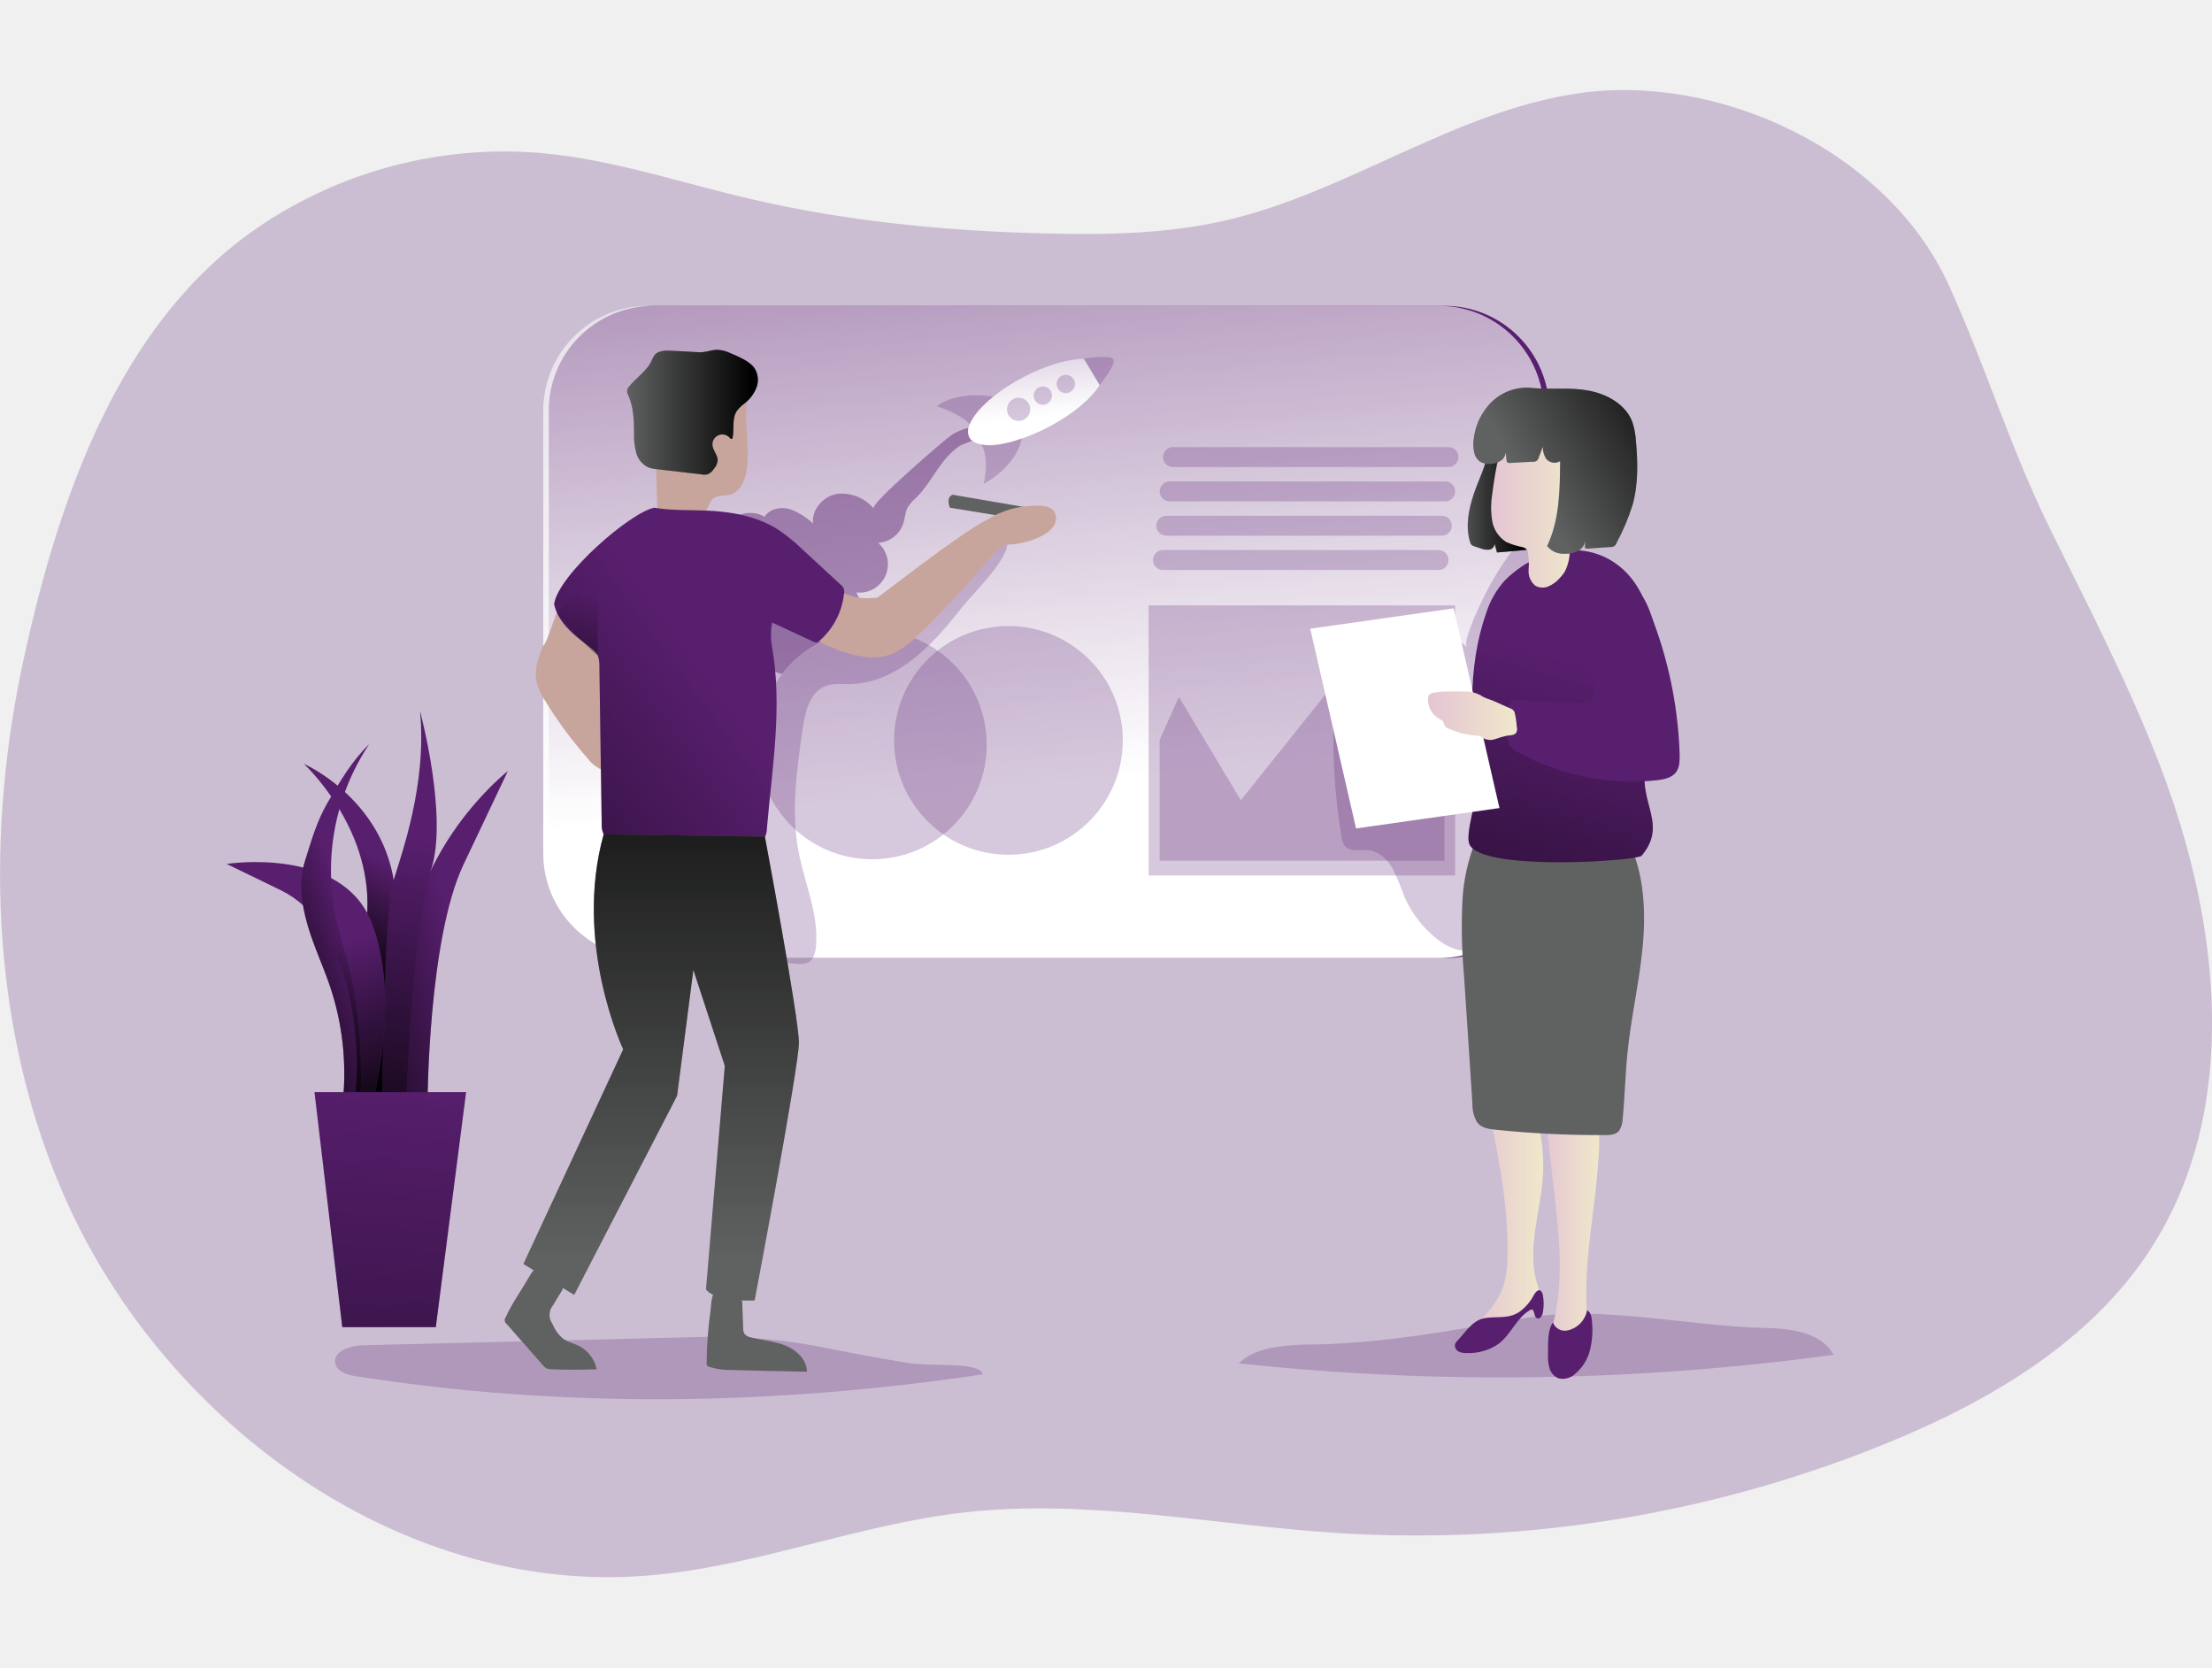
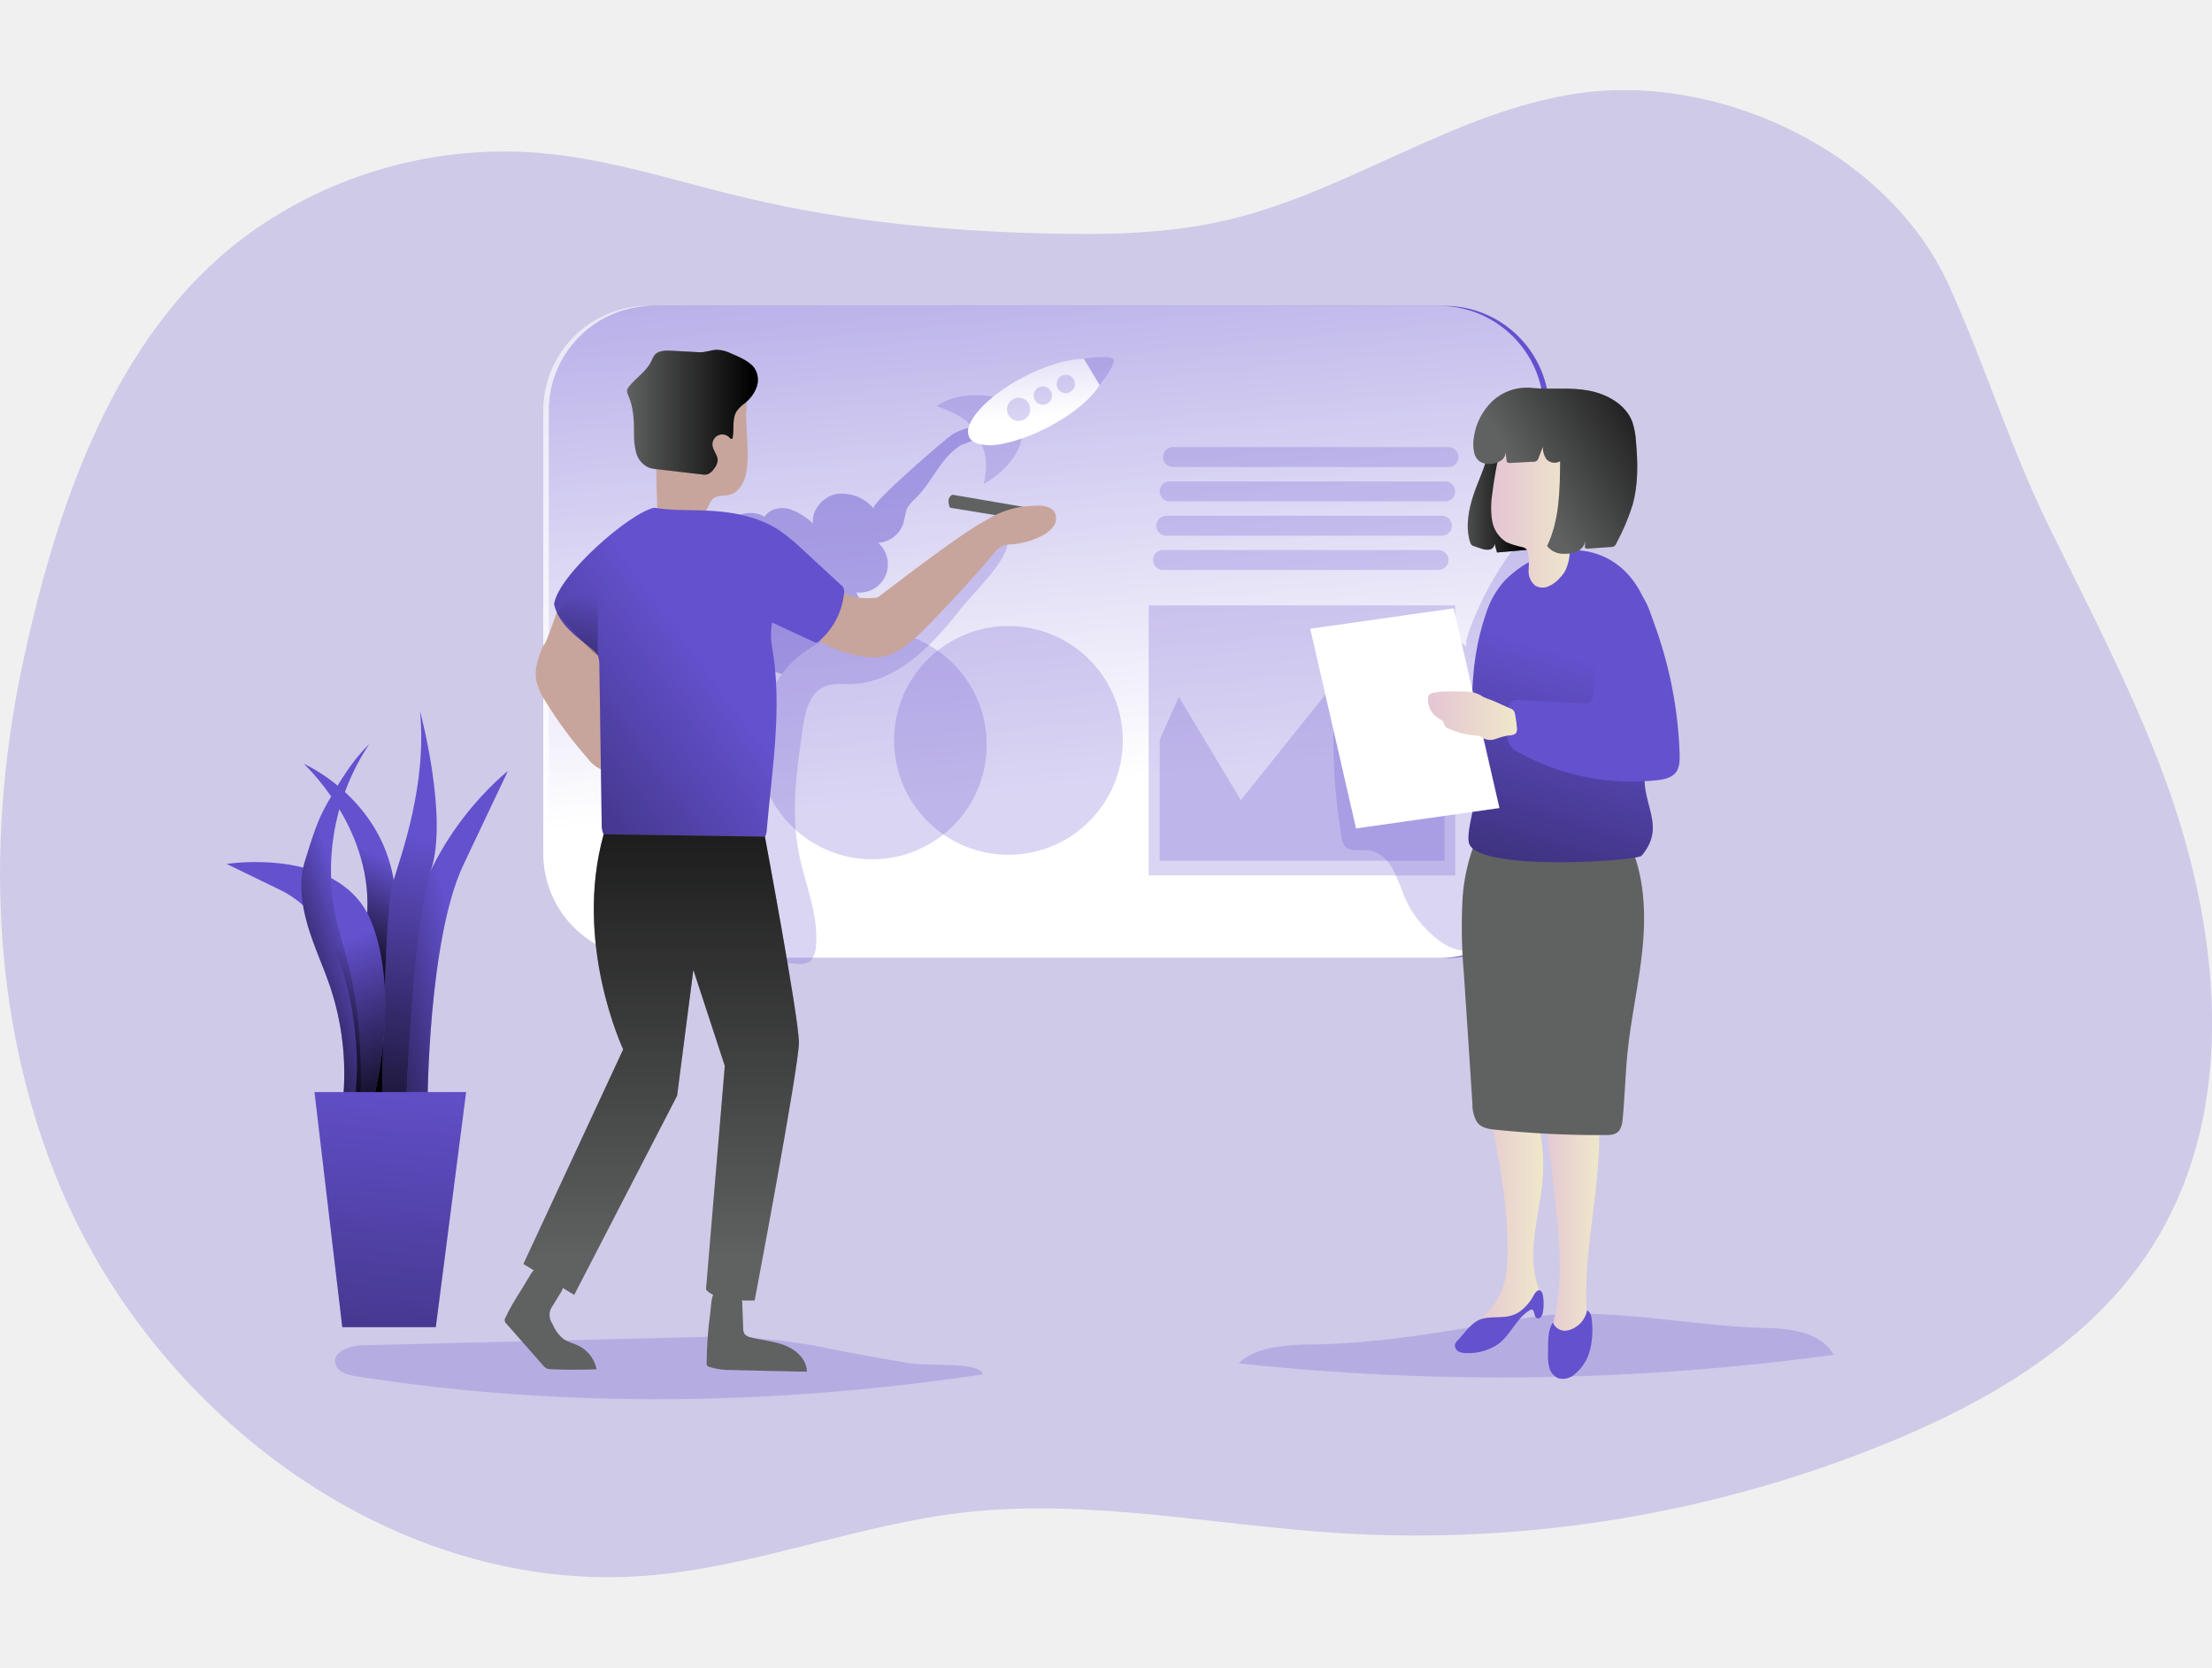
<svg xmlns="http://www.w3.org/2000/svg" xmlns:xlink="http://www.w3.org/1999/xlink" id="Layer_1" data-name="Layer 1" viewBox="0 0 536 360.29" width="406" height="306" class="illustration styles_illustrationTablet__1DWOa">
  <defs>
    <linearGradient id="linear-gradient" x1="230.47" y1="-107.85" x2="257.65" y2="182.48" gradientUnits="userSpaceOnUse">
      <stop offset="0" stop-color="#fff" stop-opacity="0" />
      <stop offset="0.95" stop-color="#fff" />
    </linearGradient>
    <linearGradient id="linear-gradient-2" x1="164.91" y1="144.67" x2="196.63" y2="144.67" gradientUnits="userSpaceOnUse">
      <stop offset="0" stop-color="#010101" stop-opacity="0" />
      <stop offset="0.95" stop-color="#010101" />
    </linearGradient>
    <linearGradient id="linear-gradient-3" x1="185.22" y1="206.87" x2="66.42" y2="293.75" xlink:href="#linear-gradient-2" />
    <linearGradient id="linear-gradient-4" x1="173.2" y1="349.7" x2="173.2" y2="197.38" xlink:href="#linear-gradient-2" />
    <linearGradient id="linear-gradient-5" x1="260.94" y1="116.62" x2="263.85" y2="147.69" xlink:href="#linear-gradient" />
    <linearGradient id="linear-gradient-6" x1="153.01" y1="188.74" x2="152.83" y2="243.26" xlink:href="#linear-gradient-2" />
    <linearGradient id="linear-gradient-7" x1="369.31" y1="335.34" x2="386.97" y2="335.34" gradientUnits="userSpaceOnUse">
      <stop offset="0" stop-color="#e4c5d5" />
      <stop offset="0.42" stop-color="#e9d3cf" />
      <stop offset="1" stop-color="#efe8ca" />
    </linearGradient>
    <linearGradient id="linear-gradient-8" x1="386.23" y1="335.1" x2="400.52" y2="335.1" xlink:href="#linear-gradient-7" />
    <linearGradient id="linear-gradient-9" x1="365.48" y1="163.76" x2="382.5" y2="163.76" xlink:href="#linear-gradient-2" />
    <linearGradient id="linear-gradient-10" x1="398.03" y1="204.55" x2="355.49" y2="343.99" xlink:href="#linear-gradient-2" />
    <linearGradient id="linear-gradient-11" x1="374.29" y1="167.66" x2="395.15" y2="167.66" xlink:href="#linear-gradient-7" />
    <linearGradient id="linear-gradient-12" x1="383.49" y1="162.9" x2="423.4" y2="138.78" gradientUnits="userSpaceOnUse">
      <stop offset="0" stop-color="#010101" stop-opacity="0" />
      <stop offset="0.47" stop-color="#010101" stop-opacity="0.47" />
      <stop offset="0.95" stop-color="#010101" />
    </linearGradient>
    <linearGradient id="linear-gradient-13" x1="358.97" y1="218.12" x2="380.59" y2="218.12" xlink:href="#linear-gradient-7" />
    <linearGradient id="linear-gradient-14" x1="106.81" y1="253.09" x2="93.4" y2="280.8" xlink:href="#linear-gradient-2" />
    <linearGradient id="linear-gradient-15" x1="124.05" y1="272.47" x2="79.71" y2="284.99" xlink:href="#linear-gradient-2" />
    <linearGradient id="linear-gradient-16" x1="116.46" y1="247.59" x2="98.49" y2="340.11" xlink:href="#linear-gradient-2" />
    <linearGradient id="linear-gradient-17" x1="90.69" y1="274.78" x2="108.38" y2="321.08" xlink:href="#linear-gradient-2" />
    <linearGradient id="linear-gradient-18" x1="98.94" y1="269.21" x2="71.32" y2="279.27" xlink:href="#linear-gradient-2" />
    <linearGradient id="linear-gradient-19" x1="95.27" y1="234.85" x2="75.24" y2="462.97" xlink:href="#linear-gradient-2" />
  </defs>
-   <path d="M158.42,83.94a130.37,130.37,0,0,0-14.86-2.16,106.07,106.07,0,0,0-68.2,18.15c-33.49,23-48,65.3-56.39,103.38-9.47,42.75-8.47,88.62,8.76,129.34C51.29,388.34,109,431.17,169.3,426.54c26.25-2,51.24-12.39,77.41-15.35,30.06-3.4,60.26,3.08,90.45,5a302.14,302.14,0,0,0,133.33-21.88c24.86-10.19,49.25-24.57,63.78-47.17C556,313.31,551,268.53,536.66,230.94c-7.61-20-17.54-39.06-27-58.26s-15.72-39.76-24.52-59c-14.74-32.22-55.39-51.24-89.53-46.35-30.09,4.3-55.93,23.94-85.54,30.8-14.06,3.25-28.63,3.54-43.06,3.2-24.48-.57-49-2.91-72.83-8.54C182.23,90,170.43,86.33,158.42,83.94Z" transform="translate(-12.99 -66.59)" fill="#591F6F" opacity="0.24" style="isolation: isolate;" />
-   <path d="M328.57,370.53c-5.49.28-11.47.76-15.45,4.54A593.33,593.33,0,0,0,457.28,373c-3-5.57-10.57-6.38-16.92-6.52-18-.4-39.11-5.45-56.85-2.52C365.16,367,347.19,370.53,328.57,370.53Z" transform="translate(-12.99 -66.59)" fill="#591F6F" opacity="0.24" style="isolation: isolate;" />
-   <path d="M100.8,370.69c-3,.07-7.19,1.45-6.57,4.42.43,2,2.91,2.76,5,3.08,50.21,7.92,101.63,7.08,151.91-.45-.63-3.16-12.79-1.87-18-2.74-6.4-1.07-12.8-2.19-19.16-3.5a135.63,135.63,0,0,0-32.85-2.78Z" transform="translate(-12.99 -66.59)" fill="#591F6F" opacity="0.24" style="isolation: isolate;" />
-   <rect x="132.98" y="52.26" width="242.42" height="158.04" rx="25.38" fill="#591F6F" />
+   <path d="M158.42,83.94a130.37,130.37,0,0,0-14.86-2.16,106.07,106.07,0,0,0-68.2,18.15c-33.49,23-48,65.3-56.39,103.38-9.47,42.75-8.47,88.62,8.76,129.34C51.29,388.34,109,431.17,169.3,426.54c26.25-2,51.24-12.39,77.41-15.35,30.06-3.4,60.26,3.08,90.45,5a302.14,302.14,0,0,0,133.33-21.88c24.86-10.19,49.25-24.57,63.78-47.17C556,313.31,551,268.53,536.66,230.94c-7.61-20-17.54-39.06-27-58.26s-15.72-39.76-24.52-59c-14.74-32.22-55.39-51.24-89.53-46.35-30.09,4.3-55.93,23.94-85.54,30.8-14.06,3.25-28.63,3.54-43.06,3.2-24.48-.57-49-2.91-72.83-8.54C182.23,90,170.43,86.33,158.42,83.94Z" transform="translate(-12.99 -66.59)" fill="#6451CE" opacity="0.24" style="isolation: isolate;" />
+   <path d="M328.57,370.53c-5.49.28-11.47.76-15.45,4.54A593.33,593.33,0,0,0,457.28,373c-3-5.57-10.57-6.38-16.92-6.52-18-.4-39.11-5.45-56.85-2.52C365.16,367,347.19,370.53,328.57,370.53Z" transform="translate(-12.99 -66.59)" fill="#6451CE" opacity="0.24" style="isolation: isolate;" />
+   <path d="M100.8,370.69c-3,.07-7.19,1.45-6.57,4.42.43,2,2.91,2.76,5,3.08,50.21,7.92,101.63,7.08,151.91-.45-.63-3.16-12.79-1.87-18-2.74-6.4-1.07-12.8-2.19-19.16-3.5a135.63,135.63,0,0,0-32.85-2.78Z" transform="translate(-12.99 -66.59)" fill="#6451CE" opacity="0.24" style="isolation: isolate;" />
+   <rect x="132.98" y="52.26" width="242.42" height="158.04" rx="25.38" fill="#6451CE" />
  <rect x="131.64" y="52.26" width="242.42" height="158.04" rx="25.38" fill="url(#linear-gradient)" />
-   <path d="M252.08,225.12a27.74,27.74,0,1,1-29.19-27.62,10.69,10.69,0,0,1,1.49-.07A27.7,27.7,0,0,1,252.08,225.12Z" transform="translate(-12.99 -66.59)" fill="#591F6F" opacity="0.24" style="isolation: isolate;" />
-   <path d="M250.13,150.53c-.22.76-3.77,1.71-4.68,2.29a17.74,17.74,0,0,0-4.08,4c-2.17,2.86-3.88,6.06-6.44,8.58a9.92,9.92,0,0,0-1.94,2.2c-.69,1.19-.69,2.63-1.1,3.93a6.93,6.93,0,0,1-6.1,4.76,6.87,6.87,0,0,1-5.3,12,21.21,21.21,0,0,1,2.4,9.14,27.65,27.65,0,0,0-20.41,10.63,6.41,6.41,0,0,1-4.16-3.08c-2.21,2-5.75.72-8.07-1.11-8.39-6.51-10.75-19.58-5.15-28.61,2.75-4.5,8.65-8,13.15-5.3,1.18-1.9,3.84-2.47,6-1.9A15.73,15.73,0,0,1,210,171.6c-.42-3.32,2.4-6.52,5.68-7.17a10.07,10.07,0,0,1,9,3.51c-.92-1.07,17.25-16.72,19.16-18C244.91,149.27,251.39,146.22,250.13,150.53Z" transform="translate(-12.99 -66.59)" fill="#591F6F" opacity="0.45" style="isolation: isolate;" />
-   <path d="M246,192c-6.93,8.92-15.69,18.29-27,18.49-2.07,0-4.23-.24-6.15.56-3.69,1.54-4.76,6.16-5.34,10.13-1.45,10-2.89,20.15-1,30,1.47,7.68,4.93,15.16,4.2,22.94-.14,1.43-.53,3-1.76,3.76a5.21,5.21,0,0,1-3.11.37l-17.32-1.52a7.45,7.45,0,0,1-4.08-1.17,7.16,7.16,0,0,1-2-3.41c-7-19.91-5.32-41.66-3.58-62.68.38-4.63.78-9.34,2.48-13.67s4.89-8.29,9.29-9.78c10-3.39,19.67,6.92,30.24,7.33,11,.42,18.69-9.26,26.56-15.43,2.63-2.07,9.09-8.28,9.67-1.93C257.52,180.21,248.52,188.81,246,192Z" transform="translate(-12.99 -66.59)" fill="#591F6F" opacity="0.24" style="isolation: isolate;" />
-   <circle cx="244.36" cy="157.55" r="27.71" fill="#591F6F" opacity="0.24" style="isolation: isolate;" />
+   <path d="M252.08,225.12a27.74,27.74,0,1,1-29.19-27.62,10.69,10.69,0,0,1,1.49-.07A27.7,27.7,0,0,1,252.08,225.12Z" transform="translate(-12.99 -66.59)" fill="#6451CE" opacity="0.24" style="isolation: isolate;" />
+   <path d="M250.13,150.53c-.22.76-3.77,1.71-4.68,2.29a17.74,17.74,0,0,0-4.08,4c-2.17,2.86-3.88,6.06-6.44,8.58a9.92,9.92,0,0,0-1.94,2.2c-.69,1.19-.69,2.63-1.1,3.93a6.93,6.93,0,0,1-6.1,4.76,6.87,6.87,0,0,1-5.3,12,21.21,21.21,0,0,1,2.4,9.14,27.65,27.65,0,0,0-20.41,10.63,6.41,6.41,0,0,1-4.16-3.08c-2.21,2-5.75.72-8.07-1.11-8.39-6.51-10.75-19.58-5.15-28.61,2.75-4.5,8.65-8,13.15-5.3,1.18-1.9,3.84-2.47,6-1.9A15.73,15.73,0,0,1,210,171.6c-.42-3.32,2.4-6.52,5.68-7.17a10.07,10.07,0,0,1,9,3.51c-.92-1.07,17.25-16.72,19.16-18C244.91,149.27,251.39,146.22,250.13,150.53Z" transform="translate(-12.99 -66.59)" fill="#6451CE" opacity="0.45" style="isolation: isolate;" />
+   <path d="M246,192c-6.93,8.92-15.69,18.29-27,18.49-2.07,0-4.23-.24-6.15.56-3.69,1.54-4.76,6.16-5.34,10.13-1.45,10-2.89,20.15-1,30,1.47,7.68,4.93,15.16,4.2,22.94-.14,1.43-.53,3-1.76,3.76a5.21,5.21,0,0,1-3.11.37l-17.32-1.52a7.45,7.45,0,0,1-4.08-1.17,7.16,7.16,0,0,1-2-3.41c-7-19.91-5.32-41.66-3.58-62.68.38-4.63.78-9.34,2.48-13.67s4.89-8.29,9.29-9.78c10-3.39,19.67,6.92,30.24,7.33,11,.42,18.69-9.26,26.56-15.43,2.63-2.07,9.09-8.28,9.67-1.93C257.52,180.21,248.52,188.81,246,192Z" transform="translate(-12.99 -66.59)" fill="#6451CE" opacity="0.24" style="isolation: isolate;" />
+   <circle cx="244.36" cy="157.55" r="27.71" fill="#6451CE" opacity="0.24" style="isolation: isolate;" />
  <path d="M144.58,201.18c-1.07,2.69-2.16,5.54-1.66,8.39a14.44,14.44,0,0,0,2.19,5,99.35,99.35,0,0,0,10.29,13.95,8.39,8.39,0,0,0,3.95,2.94,152.89,152.89,0,0,0,1.05-32,6,6,0,0,0-.65-2.77,6.25,6.25,0,0,0-2.89-2.11c-2.65-1.24-5.29-2.69-8-3.69C148.06,191.89,145.4,201.18,144.58,201.18Z" transform="translate(-12.99 -66.59)" fill="#c8a59c" />
  <path d="M254.25,169.57l-11.06-1.81s-1.14-2.35.6-3.15l17.5,3Z" transform="translate(-12.99 -66.59)" fill="#606161" />
  <path d="M220.48,189.48a19.43,19.43,0,0,0,5.05.07c.65-.26,19.57-15.28,26.82-19a21.7,21.7,0,0,1,11.15-3.25c1.82-.12,4-.06,5,1.49a3.3,3.3,0,0,1-.23,3.48,7.19,7.19,0,0,1-2.82,2.29,18.9,18.9,0,0,1-7.45,2.09,6.49,6.49,0,0,0-2,.3,5.61,5.61,0,0,0-2.09,1.79q-8.05,9.53-16.85,18.37c-3.13,3.14-6.67,6.38-11.08,6.88a15.75,15.75,0,0,1-4.74-.31,33.34,33.34,0,0,1-8.74-3,4.17,4.17,0,0,1-1.55-1.16,3.88,3.88,0,0,1-.57-2.37,12.18,12.18,0,0,1,2.83-7.54C215.53,186.85,217.51,188.83,220.48,189.48Z" transform="translate(-12.99 -66.59)" fill="#c8a59c" />
  <path d="M194.09,152.36a29.3,29.3,0,0,1-.26,6.88c-.45,2.32-1.75,4.78-4,5.38-1.34.35-2.91,0-4,.91-.82.67-1.05,1.8-1.6,2.71a5.7,5.7,0,0,1-4.74,2.42,16.38,16.38,0,0,1-5.42-1.07,2.93,2.93,0,0,1-1.23-.62,3,3,0,0,1-.62-2.08q-.31-8.55-.24-17.12a11.62,11.62,0,0,1,.76-4.84,9.77,9.77,0,0,1,4.58-4.09A28.68,28.68,0,0,1,186,138c2.79-.45,7.43-.19,7.94,3.41a30.65,30.65,0,0,1-.18,3.94C193.81,147.66,194,150,194.09,152.36Z" transform="translate(-12.99 -66.59)" fill="#c8a59c" />
  <path d="M195.78,133.91a5.19,5.19,0,0,1,.56,4.6,8.87,8.87,0,0,1-2.8,3.86,10,10,0,0,0-2,1.92c-1.21,1.81-.63,4.23-1,6.39,0,.17-.1.38-.28.41s-.31-.12-.43-.26a2.4,2.4,0,0,0-4.2,1.84c.14,1.3,1.31,2.37,1.26,3.68a3.82,3.82,0,0,1-.92,2,3.36,3.36,0,0,1-1.53,1.32,3.66,3.66,0,0,1-1.58,0l-10.8-1.25a7.77,7.77,0,0,1-1.79-.35,5.47,5.47,0,0,1-3.13-3.62,17.24,17.24,0,0,1-.52-4.92c0-3-.14-6.16-1.37-8.94a2.44,2.44,0,0,1-.32-1.3,2,2,0,0,1,.43-.82c1.71-2.21,4.31-3.73,5.48-6.26a7.55,7.55,0,0,1,.69-1.36c.9-1.19,2.65-1.21,4.14-1.13l6.67.37c1.53.08,2.72-.49,4.18-.59a7.62,7.62,0,0,1,3.14.68C191.66,131.06,194.48,132.12,195.78,133.91Z" transform="translate(-12.99 -66.59)" fill="#606161" />
  <path d="M195.78,133.91a5.19,5.19,0,0,1,.56,4.6,8.87,8.87,0,0,1-2.8,3.86,10,10,0,0,0-2,1.92c-1.21,1.81-.63,4.23-1,6.39,0,.17-.1.38-.28.41s-.31-.12-.43-.26a2.4,2.4,0,0,0-4.2,1.84c.14,1.3,1.31,2.37,1.26,3.68a3.82,3.82,0,0,1-.92,2,3.36,3.36,0,0,1-1.53,1.32,3.66,3.66,0,0,1-1.58,0l-10.8-1.25a7.77,7.77,0,0,1-1.79-.35,5.47,5.47,0,0,1-3.13-3.62,17.24,17.24,0,0,1-.52-4.92c0-3-.14-6.16-1.37-8.94a2.44,2.44,0,0,1-.32-1.3,2,2,0,0,1,.43-.82c1.71-2.21,4.31-3.73,5.48-6.26a7.55,7.55,0,0,1,.69-1.36c.9-1.19,2.65-1.21,4.14-1.13l6.67.37c1.53.08,2.72-.49,4.18-.59a7.62,7.62,0,0,1,3.14.68C191.66,131.06,194.48,132.12,195.78,133.91Z" transform="translate(-12.99 -66.59)" fill="url(#linear-gradient-2)" />
-   <path d="M171.55,167.76c4,.7,8.2.52,12.3.68,6.22.23,12.61,1.33,17.83,4.71a45.63,45.63,0,0,1,5.95,4.89l9,8.31a2.12,2.12,0,0,1,.88,2.25A17.73,17.73,0,0,1,211.59,200a1.38,1.38,0,0,1-.73.41,1.6,1.6,0,0,1-.79-.2l-10-4.64a17.23,17.23,0,0,0,0,5.95c2.57,14.43,0,29.46-1.26,44.06a4.51,4.51,0,0,1-.45,1.92,4.19,4.19,0,0,1-1.66,1.43c-5.63,3.15-12.4,3.28-18.85,3.24-6,0-12.35-.3-17.17-3.8a4.77,4.77,0,0,1-1.43-1.47,5.62,5.62,0,0,1-.46-2.61l-.56-38.05a7.21,7.21,0,0,0-.37-2.66c-.89-2.22-9.17-5.68-10.6-12.47C148.27,184,165.82,168.81,171.55,167.76Z" transform="translate(-12.99 -66.59)" fill="#591F6F" />
+   <path d="M171.55,167.76c4,.7,8.2.52,12.3.68,6.22.23,12.61,1.33,17.83,4.71a45.63,45.63,0,0,1,5.95,4.89l9,8.31a2.12,2.12,0,0,1,.88,2.25A17.73,17.73,0,0,1,211.59,200a1.38,1.38,0,0,1-.73.41,1.6,1.6,0,0,1-.79-.2l-10-4.64a17.23,17.23,0,0,0,0,5.95c2.57,14.43,0,29.46-1.26,44.06a4.51,4.51,0,0,1-.45,1.92,4.19,4.19,0,0,1-1.66,1.43c-5.63,3.15-12.4,3.28-18.85,3.24-6,0-12.35-.3-17.17-3.8a4.77,4.77,0,0,1-1.43-1.47,5.62,5.62,0,0,1-.46-2.61l-.56-38.05a7.21,7.21,0,0,0-.37-2.66c-.89-2.22-9.17-5.68-10.6-12.47C148.27,184,165.82,168.81,171.55,167.76Z" transform="translate(-12.99 -66.59)" fill="#6451CE" />
  <path d="M171.55,167.76c4,.7,8.2.52,12.3.68,6.22.23,12.61,1.33,17.83,4.71a45.63,45.63,0,0,1,5.95,4.89l9,8.31a2.12,2.12,0,0,1,.88,2.25A17.73,17.73,0,0,1,211.59,200a1.38,1.38,0,0,1-.73.41,1.6,1.6,0,0,1-.79-.2l-10-4.64a17.23,17.23,0,0,0,0,5.95c2.57,14.43,0,29.46-1.26,44.06a4.51,4.51,0,0,1-.45,1.92,4.19,4.19,0,0,1-1.66,1.43c-5.63,3.15-12.4,3.28-18.85,3.24-6,0-12.35-.3-17.17-3.8a4.77,4.77,0,0,1-1.43-1.47,5.62,5.62,0,0,1-.46-2.61l-.56-38.05a7.21,7.21,0,0,0-.37-2.66c-.89-2.22-9.17-5.68-10.6-12.47C148.27,184,165.82,168.81,171.55,167.76Z" transform="translate(-12.99 -66.59)" fill="url(#linear-gradient-3)" />
  <path d="M198.33,247.46s8.25,44,8.25,49.89-10.72,62.48-10.72,62.48-9.39.54-11.8-2.68L188.62,303,181,279.74l-3.93,30.48-24.94,48.27L139.81,351,164,299s-12.13-25.63-4.73-52.1Z" transform="translate(-12.99 -66.59)" fill="#606161" />
  <path d="M198.33,247.46s8.25,44,8.25,49.89-10.72,62.48-10.72,62.48-9.39.54-11.8-2.68L188.62,303,181,279.74l-3.93,30.48-24.94,48.27L139.81,351,164,299s-12.13-25.63-4.73-52.1Z" transform="translate(-12.99 -66.59)" fill="url(#linear-gradient-4)" />
  <path d="M184.22,375.13a.89.89,0,0,0,.07.43.81.81,0,0,0,.48.34,16.89,16.89,0,0,0,5.54.79q9.09.24,18.2.41c0-2.9-2.5-5.25-5.19-6.33s-5.64-1.26-8.44-2a2.51,2.51,0,0,1-1.48-.82,2.64,2.64,0,0,1-.32-1.39l-.22-5.73a2.58,2.58,0,0,0-.63-1.92,2.54,2.54,0,0,0-.88-.41c-1.11-.33-3.95-1.52-5-.81s-1.05,3.62-1.21,4.82A95,95,0,0,0,184.22,375.13Z" transform="translate(-12.99 -66.59)" fill="#606161" />
  <path d="M135.54,363.88a1.15,1.15,0,0,0,.22,1.66l8.79,10a2.8,2.8,0,0,0,.84.74,3,3,0,0,0,1.22.23c3.64.15,7.3.14,10.94,0a8.1,8.1,0,0,0-4.21-5.62c-1.37-.7-3-1-4.16-2a9.42,9.42,0,0,1-2.35-3.43A3.65,3.65,0,0,1,147,361l1.81-3a2.62,2.62,0,0,0,.5-2.34,2.52,2.52,0,0,0-1.11-1c-1.26-.74-3-2.25-4.44-2.52s-2,1.08-2.74,2.29C139.25,357.5,137,360.61,135.54,363.88Z" transform="translate(-12.99 -66.59)" fill="#606161" />
-   <rect x="281.81" y="86.49" width="71.6" height="4.83" rx="2.41" fill="#591F6F" opacity="0.24" style="isolation: isolate;" />
-   <rect x="281.01" y="94.8" width="71.6" height="4.83" rx="2.41" fill="#591F6F" opacity="0.24" style="isolation: isolate;" />
-   <rect x="280.2" y="103.12" width="71.6" height="4.83" rx="2.41" fill="#591F6F" opacity="0.24" style="isolation: isolate;" />
-   <rect x="279.4" y="111.43" width="71.6" height="4.83" rx="2.41" fill="#591F6F" opacity="0.24" style="isolation: isolate;" />
-   <rect x="278.33" y="124.84" width="74.28" height="65.43" fill="#591F6F" opacity="0.24" style="isolation: isolate;" />
-   <polygon points="285.66 147.01 300.67 172.03 324.99 141.64 335.36 156.3 350.02 132.35 350.02 186.69 281.01 186.69 281.01 157.38 285.66 147.01" fill="#591F6F" opacity="0.24" style="isolation: isolate;" />
-   <path d="M368.48,201.54c-3.43-3.24-8.71-3.95-13.27-2.76s-8.52,4.05-12,7.22a22.31,22.31,0,0,0-5.29,6.45c-1.63,3.3-1.82,7.12-1.84,10.8a142.27,142.27,0,0,0,2,24.3,4.54,4.54,0,0,0,.75,2.14c1.28,1.59,3.78.85,5.81,1.07,2.46.27,4.47,2.16,5.72,4.3a59.42,59.42,0,0,1,2.88,6.83,26.56,26.56,0,0,0,8.53,10.81c2.7,2,6.67,3.43,9.27,1.28a8.31,8.31,0,0,0,2-3c12.4-27.05,2.2-59.61,11.13-88,.56-1.78,4.64-10.12,2-11.37-2-.9-5.05,4.27-5.91,5.43a75.65,75.65,0,0,0-7,10.92C372.44,189.47,367.11,200.25,368.48,201.54Z" transform="translate(-12.99 -66.59)" fill="#591F6F" opacity="0.24" style="isolation: isolate;" />
+   <rect x="281.81" y="86.49" width="71.6" height="4.83" rx="2.41" fill="#6451CE" opacity="0.24" style="isolation: isolate;" />
+   <rect x="281.01" y="94.8" width="71.6" height="4.83" rx="2.41" fill="#6451CE" opacity="0.24" style="isolation: isolate;" />
+   <rect x="280.2" y="103.12" width="71.6" height="4.83" rx="2.41" fill="#6451CE" opacity="0.24" style="isolation: isolate;" />
+   <rect x="279.4" y="111.43" width="71.6" height="4.83" rx="2.41" fill="#6451CE" opacity="0.24" style="isolation: isolate;" />
+   <rect x="278.33" y="124.84" width="74.28" height="65.43" fill="#6451CE" opacity="0.24" style="isolation: isolate;" />
+   <polygon points="285.66 147.01 300.67 172.03 324.99 141.64 335.36 156.3 350.02 132.35 350.02 186.69 281.01 186.69 281.01 157.38 285.66 147.01" fill="#6451CE" opacity="0.24" style="isolation: isolate;" />
+   <path d="M368.48,201.54c-3.43-3.24-8.71-3.95-13.27-2.76s-8.52,4.05-12,7.22a22.31,22.31,0,0,0-5.29,6.45c-1.63,3.3-1.82,7.12-1.84,10.8a142.27,142.27,0,0,0,2,24.3,4.54,4.54,0,0,0,.75,2.14c1.28,1.59,3.78.85,5.81,1.07,2.46.27,4.47,2.16,5.72,4.3a59.42,59.42,0,0,1,2.88,6.83,26.56,26.56,0,0,0,8.53,10.81c2.7,2,6.67,3.43,9.27,1.28a8.31,8.31,0,0,0,2-3c12.4-27.05,2.2-59.61,11.13-88,.56-1.78,4.64-10.12,2-11.37-2-.9-5.05,4.27-5.91,5.43a75.65,75.65,0,0,0-7,10.92C372.44,189.47,367.11,200.25,368.48,201.54Z" transform="translate(-12.99 -66.59)" fill="#6451CE" opacity="0.24" style="isolation: isolate;" />
  <path d="M279.43,138.07c-1.94,3.2-6.44,7-12.23,10.06-8.95,4.72-17.6,5.87-19.35,2.55a3.62,3.62,0,0,1,.11-3.12c.8-2,2.82-4.38,5.72-6.71a43.49,43.49,0,0,1,7.2-4.68c5.56-2.94,11-4.5,14.74-4.46Z" transform="translate(-12.99 -66.59)" fill="url(#linear-gradient-5)" />
-   <path d="M253.68,140.85c-2.9,2.33-4.92,4.69-5.72,6.71-2.13-2.52-8-4.42-8-4.42C244.8,139.63,251.85,140.55,253.68,140.85Z" transform="translate(-12.99 -66.59)" fill="#591F6F" opacity="0.24" style="isolation: isolate;" />
-   <path d="M251.34,162s7.84-4,9.26-11.05c0,0-6.66,2.66-9.82,1.44C250.78,152.39,252.88,155.4,251.34,162Z" transform="translate(-12.99 -66.59)" fill="#591F6F" opacity="0.24" style="isolation: isolate;" />
-   <path d="M279.47,138l0,0-3.81-6.36,0,0s6.25-1,7.09.12S279.89,137.5,279.47,138Z" transform="translate(-12.99 -66.59)" fill="#591F6F" opacity="0.24" style="isolation: isolate;" />
-   <circle cx="246.82" cy="77.33" r="2.82" fill="#591F6F" opacity="0.24" style="isolation: isolate;" />
-   <circle cx="252.69" cy="74.01" r="2.22" fill="#591F6F" opacity="0.24" style="isolation: isolate;" />
-   <circle cx="258.26" cy="71.19" r="2.22" fill="#591F6F" opacity="0.24" style="isolation: isolate;" />
+   <path d="M253.68,140.85c-2.9,2.33-4.92,4.69-5.72,6.71-2.13-2.52-8-4.42-8-4.42C244.8,139.63,251.85,140.55,253.68,140.85Z" transform="translate(-12.99 -66.59)" fill="#6451CE" opacity="0.24" style="isolation: isolate;" />
+   <path d="M251.34,162s7.84-4,9.26-11.05c0,0-6.66,2.66-9.82,1.44C250.78,152.39,252.88,155.4,251.34,162Z" transform="translate(-12.99 -66.59)" fill="#6451CE" opacity="0.24" style="isolation: isolate;" />
+   <path d="M279.47,138l0,0-3.81-6.36,0,0s6.25-1,7.09.12S279.89,137.5,279.47,138Z" transform="translate(-12.99 -66.59)" fill="#6451CE" opacity="0.24" style="isolation: isolate;" />
+   <circle cx="246.82" cy="77.33" r="2.82" fill="#6451CE" opacity="0.24" style="isolation: isolate;" />
+   <circle cx="252.69" cy="74.01" r="2.22" fill="#6451CE" opacity="0.24" style="isolation: isolate;" />
+   <circle cx="258.26" cy="71.19" r="2.22" fill="#6451CE" opacity="0.24" style="isolation: isolate;" />
  <path d="M157.83,203.54V185.88s-8.28,3.94-9.71,7.51C148.12,193.39,155.91,202.6,157.83,203.54Z" transform="translate(-12.99 -66.59)" fill="url(#linear-gradient-6)" />
  <path d="M372.57,304.57a8.69,8.69,0,0,0,.16,4.89c2.85,12.52,5.52,25.2,5.58,38,0,3.51-.19,7.11-1.58,10.33A19.69,19.69,0,0,1,371,365c-.91.76-2,1.76-1.68,2.9a2.31,2.31,0,0,0,.85,1.15,5.16,5.16,0,0,0,5.55.53,10.37,10.37,0,0,0,2.55-2.22l6.7-7.29a4.09,4.09,0,0,0,.87-1.24,4.47,4.47,0,0,0-.33-2.88c-2.73-8.58.91-17.76,1.37-26.75.42-8.37-1.95-16.6-4.29-24.65a7.14,7.14,0,0,0-1.09-2.49,4.78,4.78,0,0,0-3.92-1.56,13.9,13.9,0,0,0-4.23,1.05" transform="translate(-12.99 -66.59)" fill="url(#linear-gradient-7)" />
  <path d="M386.34,306.29q1.85,14.47,3.45,29c1.11,10.14,2.12,20.57-.52,30.43-.54,2-1.18,4.42.09,6.1a4,4,0,0,0,5.2.69,6.92,6.92,0,0,0,2.88-4.78,25.53,25.53,0,0,0,0-5.73c-.66-12.23,2.13-24.36,2.88-36.58a52.55,52.55,0,0,0-.64-13.78c-.94-4.6-3.23-11.22-7.54-13.77C386.6,294.56,385.9,302.81,386.34,306.29Z" transform="translate(-12.99 -66.59)" fill="url(#linear-gradient-8)" />
-   <path d="M366.23,369.49a2.51,2.51,0,0,0-.68,1,1.67,1.67,0,0,0,.94,1.75,4.32,4.32,0,0,0,2.08.35,12.66,12.66,0,0,0,7.63-2.3c2.93-2.27,4.3-6.23,7.49-8.1a.77.77,0,0,1,.34-.14c.88-.11.57,1.6,1.32,2.05s1.36-.57,1.5-1.35a11.57,11.57,0,0,0,0-4.23c-.1-.47-.29-1-.76-1.14s-1.06.49-1.35,1a11.7,11.7,0,0,1-3.65,4.27c-2.85,1.83-5.71.88-8.75,1.56C369.7,364.86,368,367.61,366.23,369.49Z" transform="translate(-12.99 -66.59)" fill="#591F6F" />
-   <path d="M388.1,372.66a11.34,11.34,0,0,0,.32,3.49,3.83,3.83,0,0,0,2.23,2.56,4.35,4.35,0,0,0,3.91-1,11,11,0,0,0,3.73-5.93,20.85,20.85,0,0,0,.44-7.09c-.08-.95-.31-2.06-1.17-2.47a6.13,6.13,0,0,1-4.6,4.85,3.08,3.08,0,0,1-3.67-1.89C387.92,367,388.14,370.39,388.1,372.66Z" transform="translate(-12.99 -66.59)" fill="#591F6F" />
+   <path d="M366.23,369.49a2.51,2.51,0,0,0-.68,1,1.67,1.67,0,0,0,.94,1.75,4.32,4.32,0,0,0,2.08.35,12.66,12.66,0,0,0,7.63-2.3c2.93-2.27,4.3-6.23,7.49-8.1a.77.77,0,0,1,.34-.14c.88-.11.57,1.6,1.32,2.05s1.36-.57,1.5-1.35a11.57,11.57,0,0,0,0-4.23c-.1-.47-.29-1-.76-1.14s-1.06.49-1.35,1a11.7,11.7,0,0,1-3.65,4.27c-2.85,1.83-5.71.88-8.75,1.56C369.7,364.86,368,367.61,366.23,369.49Z" transform="translate(-12.99 -66.59)" fill="#6451CE" />
+   <path d="M388.1,372.66a11.34,11.34,0,0,0,.32,3.49,3.83,3.83,0,0,0,2.23,2.56,4.35,4.35,0,0,0,3.91-1,11,11,0,0,0,3.73-5.93,20.85,20.85,0,0,0,.44-7.09c-.08-.95-.31-2.06-1.17-2.47a6.13,6.13,0,0,1-4.6,4.85,3.08,3.08,0,0,1-3.67-1.89C387.92,367,388.14,370.39,388.1,372.66Z" transform="translate(-12.99 -66.59)" fill="#6451CE" />
  <path d="M367.4,262.22a127.92,127.92,0,0,0,.31,18.46l1,15.09,1.07,16.46a8.37,8.37,0,0,0,1.1,4.38c1,1.4,2.72,1.67,4.26,1.83a242.57,242.57,0,0,0,26.93,1.33c1.18,0,2.52-.09,3.31-1.13a5.65,5.65,0,0,0,.81-2.84c.52-5.26.62-10.58,1.15-15.84.85-8.6,2.84-17,3.67-25.56s.42-17.76-3.21-25.36a6.08,6.08,0,0,0-1.68-2.37,5.2,5.2,0,0,0-2.64-.8,203.78,203.78,0,0,0-25.29-1.15c-1.47,0-4.47-.56-5.76.29-1.13.74-2,3.77-2.51,5.12A46.11,46.11,0,0,0,367.4,262.22Z" transform="translate(-12.99 -66.59)" fill="#606161" />
  <path d="M370.1,164.45c-1.26,3.75-2.05,7.85-.89,11.63a1.49,1.49,0,0,0,.39.72,1.63,1.63,0,0,0,.59.29l1.55.51a4.18,4.18,0,0,0,2.11.32,1.47,1.47,0,0,0,1.28-1.49l.61,2.18,8.31-.75a1.45,1.45,0,0,0,.77-.23,1.36,1.36,0,0,0,.38-1c.51-5.09.39-10.22.45-15.34,0-2.77.1-5.65-1-8.19s-3.78-4.63-6.51-4.11-4.1,2.66-4.52,5.17C373,157.71,371.25,161.06,370.1,164.45Z" transform="translate(-12.99 -66.59)" fill="#606161" />
  <path d="M370.1,164.45c-1.26,3.75-2.05,7.85-.89,11.63a1.49,1.49,0,0,0,.39.72,1.63,1.63,0,0,0,.59.29l1.55.51a4.18,4.18,0,0,0,2.11.32,1.47,1.47,0,0,0,1.28-1.49l.61,2.18,8.31-.75a1.45,1.45,0,0,0,.77-.23,1.36,1.36,0,0,0,.38-1c.51-5.09.39-10.22.45-15.34,0-2.77.1-5.65-1-8.19s-3.78-4.63-6.51-4.11-4.1,2.66-4.52,5.17C373,157.71,371.25,161.06,370.1,164.45Z" transform="translate(-12.99 -66.59)" fill="url(#linear-gradient-9)" />
-   <path d="M411,189.21c1.85,3.84,2.09,8.23,2.29,12.49.42,8.54,3.18,17.84-.4,25.61-4.87,10.61,5.09,16.25-2.12,24.77-1.07,1.26-38.66,3.86-41.7-2.75-1.13-2.44,1.91-11.09,1.68-13.77-1.22-14.11-2.38-28.72,2.3-42.08a21.29,21.29,0,0,1,4.66-8.18C388.23,174.87,404.35,175.25,411,189.21Z" transform="translate(-12.99 -66.59)" fill="#591F6F" />
+   <path d="M411,189.21c1.85,3.84,2.09,8.23,2.29,12.49.42,8.54,3.18,17.84-.4,25.61-4.87,10.61,5.09,16.25-2.12,24.77-1.07,1.26-38.66,3.86-41.7-2.75-1.13-2.44,1.91-11.09,1.68-13.77-1.22-14.11-2.38-28.72,2.3-42.08a21.29,21.29,0,0,1,4.66-8.18C388.23,174.87,404.35,175.25,411,189.21Z" transform="translate(-12.99 -66.59)" fill="#6451CE" />
  <path d="M411,189.21c1.85,3.84,2.09,8.23,2.29,12.49.42,8.54,3.18,17.84-.4,25.61-4.87,10.61,5.09,16.25-2.12,24.77-1.07,1.26-38.66,3.86-41.7-2.75-1.13-2.44,1.91-11.09,1.68-13.77-1.22-14.11-2.38-28.72,2.3-42.08a21.29,21.29,0,0,1,4.66-8.18C388.23,174.87,404.35,175.25,411,189.21Z" transform="translate(-12.99 -66.59)" fill="url(#linear-gradient-10)" />
  <path d="M374.57,164.55a20.21,20.21,0,0,0,0,6.4,7.47,7.47,0,0,0,3.47,5.16,19.16,19.16,0,0,0,3.81,1.19,2,2,0,0,1,1,.5,1.73,1.73,0,0,1,.38.78,17.23,17.23,0,0,1,.16,4.25,4.54,4.54,0,0,0,1.58,3.79,3.53,3.53,0,0,0,3.15.23,7.51,7.51,0,0,0,2.66-1.88,9.47,9.47,0,0,0,1.33-1.63,11.05,11.05,0,0,0,1.21-6.07c0-2.78-.28-5.56-.3-8.34,0-4.92,2.35-7.85,2.19-12.76,0-.86-1.81-3.73-2.19-4.5a6.77,6.77,0,0,0-1.41-1.71,7,7,0,0,0-1.88-1.42,6.1,6.1,0,0,0-3.34-.2,29.73,29.73,0,0,0-6.93,1.93,7.21,7.21,0,0,0-2.35,1.42,3.07,3.07,0,0,0-.86,2.45,20.32,20.32,0,0,1-.56,3.33Q375,161,374.57,164.55Z" transform="translate(-12.99 -66.59)" fill="url(#linear-gradient-11)" />
  <path d="M374.55,142a15,15,0,0,0-4.48,9.15,8.88,8.88,0,0,0,.15,3.33,3.68,3.68,0,0,0,1.31,2.07,4,4,0,0,0,2.55.59,4.68,4.68,0,0,0,2.7-.85,2.49,2.49,0,0,0,1-2.53l.26,2.5a.81.81,0,0,0,.15.48.88.88,0,0,0,.71.18l5.49-.3a1.27,1.27,0,0,0,1.45-1l1-2.64a5.24,5.24,0,0,0,.81,2.95,2.65,2.65,0,0,0,3.38.56c-.05,7-.15,14.25-3.16,20.56a5.08,5.08,0,0,0,4.27,1.88,6.21,6.21,0,0,0,3.34-.76,3.3,3.3,0,0,0,1.68-2.84l-.12,1.75a.65.65,0,0,0,.1.48.66.66,0,0,0,.52.12l5.6-.4a1.35,1.35,0,0,0,1.44-1,51.67,51.67,0,0,0,3.86-9.11c1.44-5.08,1.31-10.47.82-15.72a17.49,17.49,0,0,0-.86-4.49c-1.61-4.27-6.18-6.76-10.66-7.59s-8.94-.21-13.41-.61A12.29,12.29,0,0,0,374.55,142Z" transform="translate(-12.99 -66.59)" fill="#606161" />
  <path d="M374.55,142a15,15,0,0,0-4.48,9.15,8.88,8.88,0,0,0,.15,3.33,3.68,3.68,0,0,0,1.31,2.07,4,4,0,0,0,2.55.59,4.68,4.68,0,0,0,2.7-.85,2.49,2.49,0,0,0,1-2.53l.26,2.5a.81.81,0,0,0,.15.48.88.88,0,0,0,.71.18l5.49-.3a1.27,1.27,0,0,0,1.45-1l1-2.64a5.24,5.24,0,0,0,.81,2.95,2.65,2.65,0,0,0,3.38.56c-.05,7-.15,14.25-3.16,20.56a5.08,5.08,0,0,0,4.27,1.88,6.21,6.21,0,0,0,3.34-.76,3.3,3.3,0,0,0,1.68-2.84l-.12,1.75a.65.65,0,0,0,.1.48.66.66,0,0,0,.52.12l5.6-.4a1.35,1.35,0,0,0,1.44-1,51.67,51.67,0,0,0,3.86-9.11c1.44-5.08,1.31-10.47.82-15.72a17.49,17.49,0,0,0-.86-4.49c-1.61-4.27-6.18-6.76-10.66-7.59s-8.94-.21-13.41-.61A12.29,12.29,0,0,0,374.55,142Z" transform="translate(-12.99 -66.59)" fill="url(#linear-gradient-12)" />
  <polygon points="363.34 173.94 328.59 178.88 317.49 130.49 352.24 125.55 363.34 173.94" fill="#fff" />
-   <path d="M420,227.6c0,1.53,0,3.21-1,4.4s-2.79,1.6-4.4,1.78A56.53,56.53,0,0,1,380.89,227a5.46,5.46,0,0,1-2.06-1.68,5.39,5.39,0,0,1-.63-2.69,43.36,43.36,0,0,1,.13-5.7,2.9,2.9,0,0,1,.91-2.25,2.94,2.94,0,0,1,1.88-.32l15.76.78a2.14,2.14,0,0,0,1.52-.3,2,2,0,0,0,.59-1.33c.85-5.08,0-10.3.5-15.43.39-3.72,2.12-10,6.4-11,5-1.17,6.61,5.12,7.89,8.61A101.42,101.42,0,0,1,420,227.6Z" transform="translate(-12.99 -66.59)" fill="#591F6F" />
+   <path d="M420,227.6c0,1.53,0,3.21-1,4.4s-2.79,1.6-4.4,1.78A56.53,56.53,0,0,1,380.89,227a5.46,5.46,0,0,1-2.06-1.68,5.39,5.39,0,0,1-.63-2.69,43.36,43.36,0,0,1,.13-5.7,2.9,2.9,0,0,1,.91-2.25,2.94,2.94,0,0,1,1.88-.32l15.76.78a2.14,2.14,0,0,0,1.52-.3,2,2,0,0,0,.59-1.33c.85-5.08,0-10.3.5-15.43.39-3.72,2.12-10,6.4-11,5-1.17,6.61,5.12,7.89,8.61A101.42,101.42,0,0,1,420,227.6Z" transform="translate(-12.99 -66.59)" fill="#6451CE" />
  <path d="M371.76,213.18a10.59,10.59,0,0,0-2-.74,10.19,10.19,0,0,0-1.91-.16c-1.37,0-2.73,0-4.09,0a16,16,0,0,0-3.6.35,1.57,1.57,0,0,0-.9.49,1.46,1.46,0,0,0-.24.82,5.39,5.39,0,0,0,2.77,5,2.13,2.13,0,0,1,1,.8c.11.22.11.49.21.72a1.82,1.82,0,0,0,1,.81,19.75,19.75,0,0,0,6.83,1.72,2.36,2.36,0,0,1,.95.18,6,6,0,0,1,.61.42,3.5,3.5,0,0,0,2.91.23,19.8,19.8,0,0,1,2.89-.83c.82-.1,1.82-.07,2.23-.77a2,2,0,0,0,.11-1.36,22,22,0,0,0-.51-3.44c-.26-.83-.94-1-1.71-1.31L375,214.62C374.1,214.21,372.51,213.85,371.76,213.18Z" transform="translate(-12.99 -66.59)" fill="url(#linear-gradient-13)" />
-   <path d="M96.13,311A66.34,66.34,0,0,0,93,283.85c-1.69-5-4-9.86-5.49-15s-2.18-10.62-.57-15.68,2.77-9.37,5.42-13.95c2.92-5,5.89-10.13,10.08-14.15a55.24,55.24,0,0,0-8.06,42c.85,3.9,2.12,7.7,3.09,11.58,2.25,9,2.88,18.33,3,27.61,0,1.78,0,3.7-1.08,5.14S97.2,312.47,96.13,311Z" transform="translate(-12.99 -66.59)" fill="#591F6F" />
-   <path d="M86.59,229.8S102.9,244.73,102,265.4s-3.27,45-2.67,46,10.25,1.06,10.25,1.06a459.37,459.37,0,0,1-.69-46.62C109.79,239.91,86.59,229.8,86.59,229.8Z" transform="translate(-12.99 -66.59)" fill="#591F6F" />
+   <path d="M96.13,311A66.34,66.34,0,0,0,93,283.85c-1.69-5-4-9.86-5.49-15s-2.18-10.62-.57-15.68,2.77-9.37,5.42-13.95c2.92-5,5.89-10.13,10.08-14.15a55.24,55.24,0,0,0-8.06,42c.85,3.9,2.12,7.7,3.09,11.58,2.25,9,2.88,18.33,3,27.61,0,1.78,0,3.7-1.08,5.14S97.2,312.47,96.13,311Z" transform="translate(-12.99 -66.59)" fill="#6451CE" />
+   <path d="M86.59,229.8S102.9,244.73,102,265.4s-3.27,45-2.67,46,10.25,1.06,10.25,1.06a459.37,459.37,0,0,1-.69-46.62C109.79,239.91,86.59,229.8,86.59,229.8Z" transform="translate(-12.99 -66.59)" fill="#6451CE" />
  <path d="M86.59,229.8S102.9,244.73,102,265.4s-3.27,45-2.67,46,10.25,1.06,10.25,1.06a459.37,459.37,0,0,1-.69-46.62C109.79,239.91,86.59,229.8,86.59,229.8Z" transform="translate(-12.99 -66.59)" fill="url(#linear-gradient-14)" />
-   <path d="M136.05,231.57s-19.3,15-23.74,39.65-6.73,41.34-6.73,41.34l11-.46s.15-39.81,8.73-57.88S136.05,231.57,136.05,231.57Z" transform="translate(-12.99 -66.59)" fill="#591F6F" />
+   <path d="M136.05,231.57s-19.3,15-23.74,39.65-6.73,41.34-6.73,41.34l11-.46s.15-39.81,8.73-57.88S136.05,231.57,136.05,231.57Z" transform="translate(-12.99 -66.59)" fill="#6451CE" />
  <path d="M136.05,231.57s-19.3,15-23.74,39.65-6.73,41.34-6.73,41.34l11-.46s.15-39.81,8.73-57.88S136.05,231.57,136.05,231.57Z" transform="translate(-12.99 -66.59)" fill="url(#linear-gradient-15)" />
-   <path d="M114.76,217s7,25.88,2.61,38.74-6,57.18-6,57.18l-5.82-.38s.53-46.93,2.6-53.82S116.52,234.78,114.76,217Z" transform="translate(-12.99 -66.59)" fill="#591F6F" />
+   <path d="M114.76,217s7,25.88,2.61,38.74-6,57.18-6,57.18l-5.82-.38s.53-46.93,2.6-53.82S116.52,234.78,114.76,217Z" transform="translate(-12.99 -66.59)" fill="#6451CE" />
  <path d="M114.76,217s7,25.88,2.61,38.74-6,57.18-6,57.18l-5.82-.38s.53-46.93,2.6-53.82S116.52,234.78,114.76,217Z" transform="translate(-12.99 -66.59)" fill="url(#linear-gradient-16)" />
-   <path d="M67.91,254.07s28-4.44,35.22,14.39,0,43.91,0,43.91l-3.82-.95s3.59-39.82-18-50.84Z" transform="translate(-12.99 -66.59)" fill="#591F6F" />
+   <path d="M67.91,254.07s28-4.44,35.22,14.39,0,43.91,0,43.91l-3.82-.95s3.59-39.82-18-50.84Z" transform="translate(-12.99 -66.59)" fill="#6451CE" />
  <path d="M67.91,254.07s28-4.44,35.22,14.39,0,43.91,0,43.91l-3.82-.95s3.59-39.82-18-50.84Z" transform="translate(-12.99 -66.59)" fill="url(#linear-gradient-17)" />
  <path d="M96.13,311A66.34,66.34,0,0,0,93,283.85c-1.69-5-4-9.86-5.49-15s-2.18-10.62-.57-15.68,2.77-9.37,5.42-13.95c2.92-5,5.89-10.13,10.08-14.15a55.24,55.24,0,0,0-8.06,42c.85,3.9,2.12,7.7,3.09,11.58,2.25,9,2.88,18.33,3,27.61,0,1.78,0,3.7-1.08,5.14S97.2,312.47,96.13,311Z" transform="translate(-12.99 -66.59)" fill="url(#linear-gradient-18)" />
-   <polygon points="76.2 242.75 112.95 242.75 105.6 299.71 82.94 299.71 76.2 242.75" fill="#591F6F" />
+   <polygon points="76.2 242.75 112.95 242.75 105.6 299.71 82.94 299.71 76.2 242.75" fill="#6451CE" />
  <polygon points="76.2 242.75 112.95 242.75 105.6 299.71 82.94 299.71 76.2 242.75" fill="url(#linear-gradient-19)" />
</svg>
